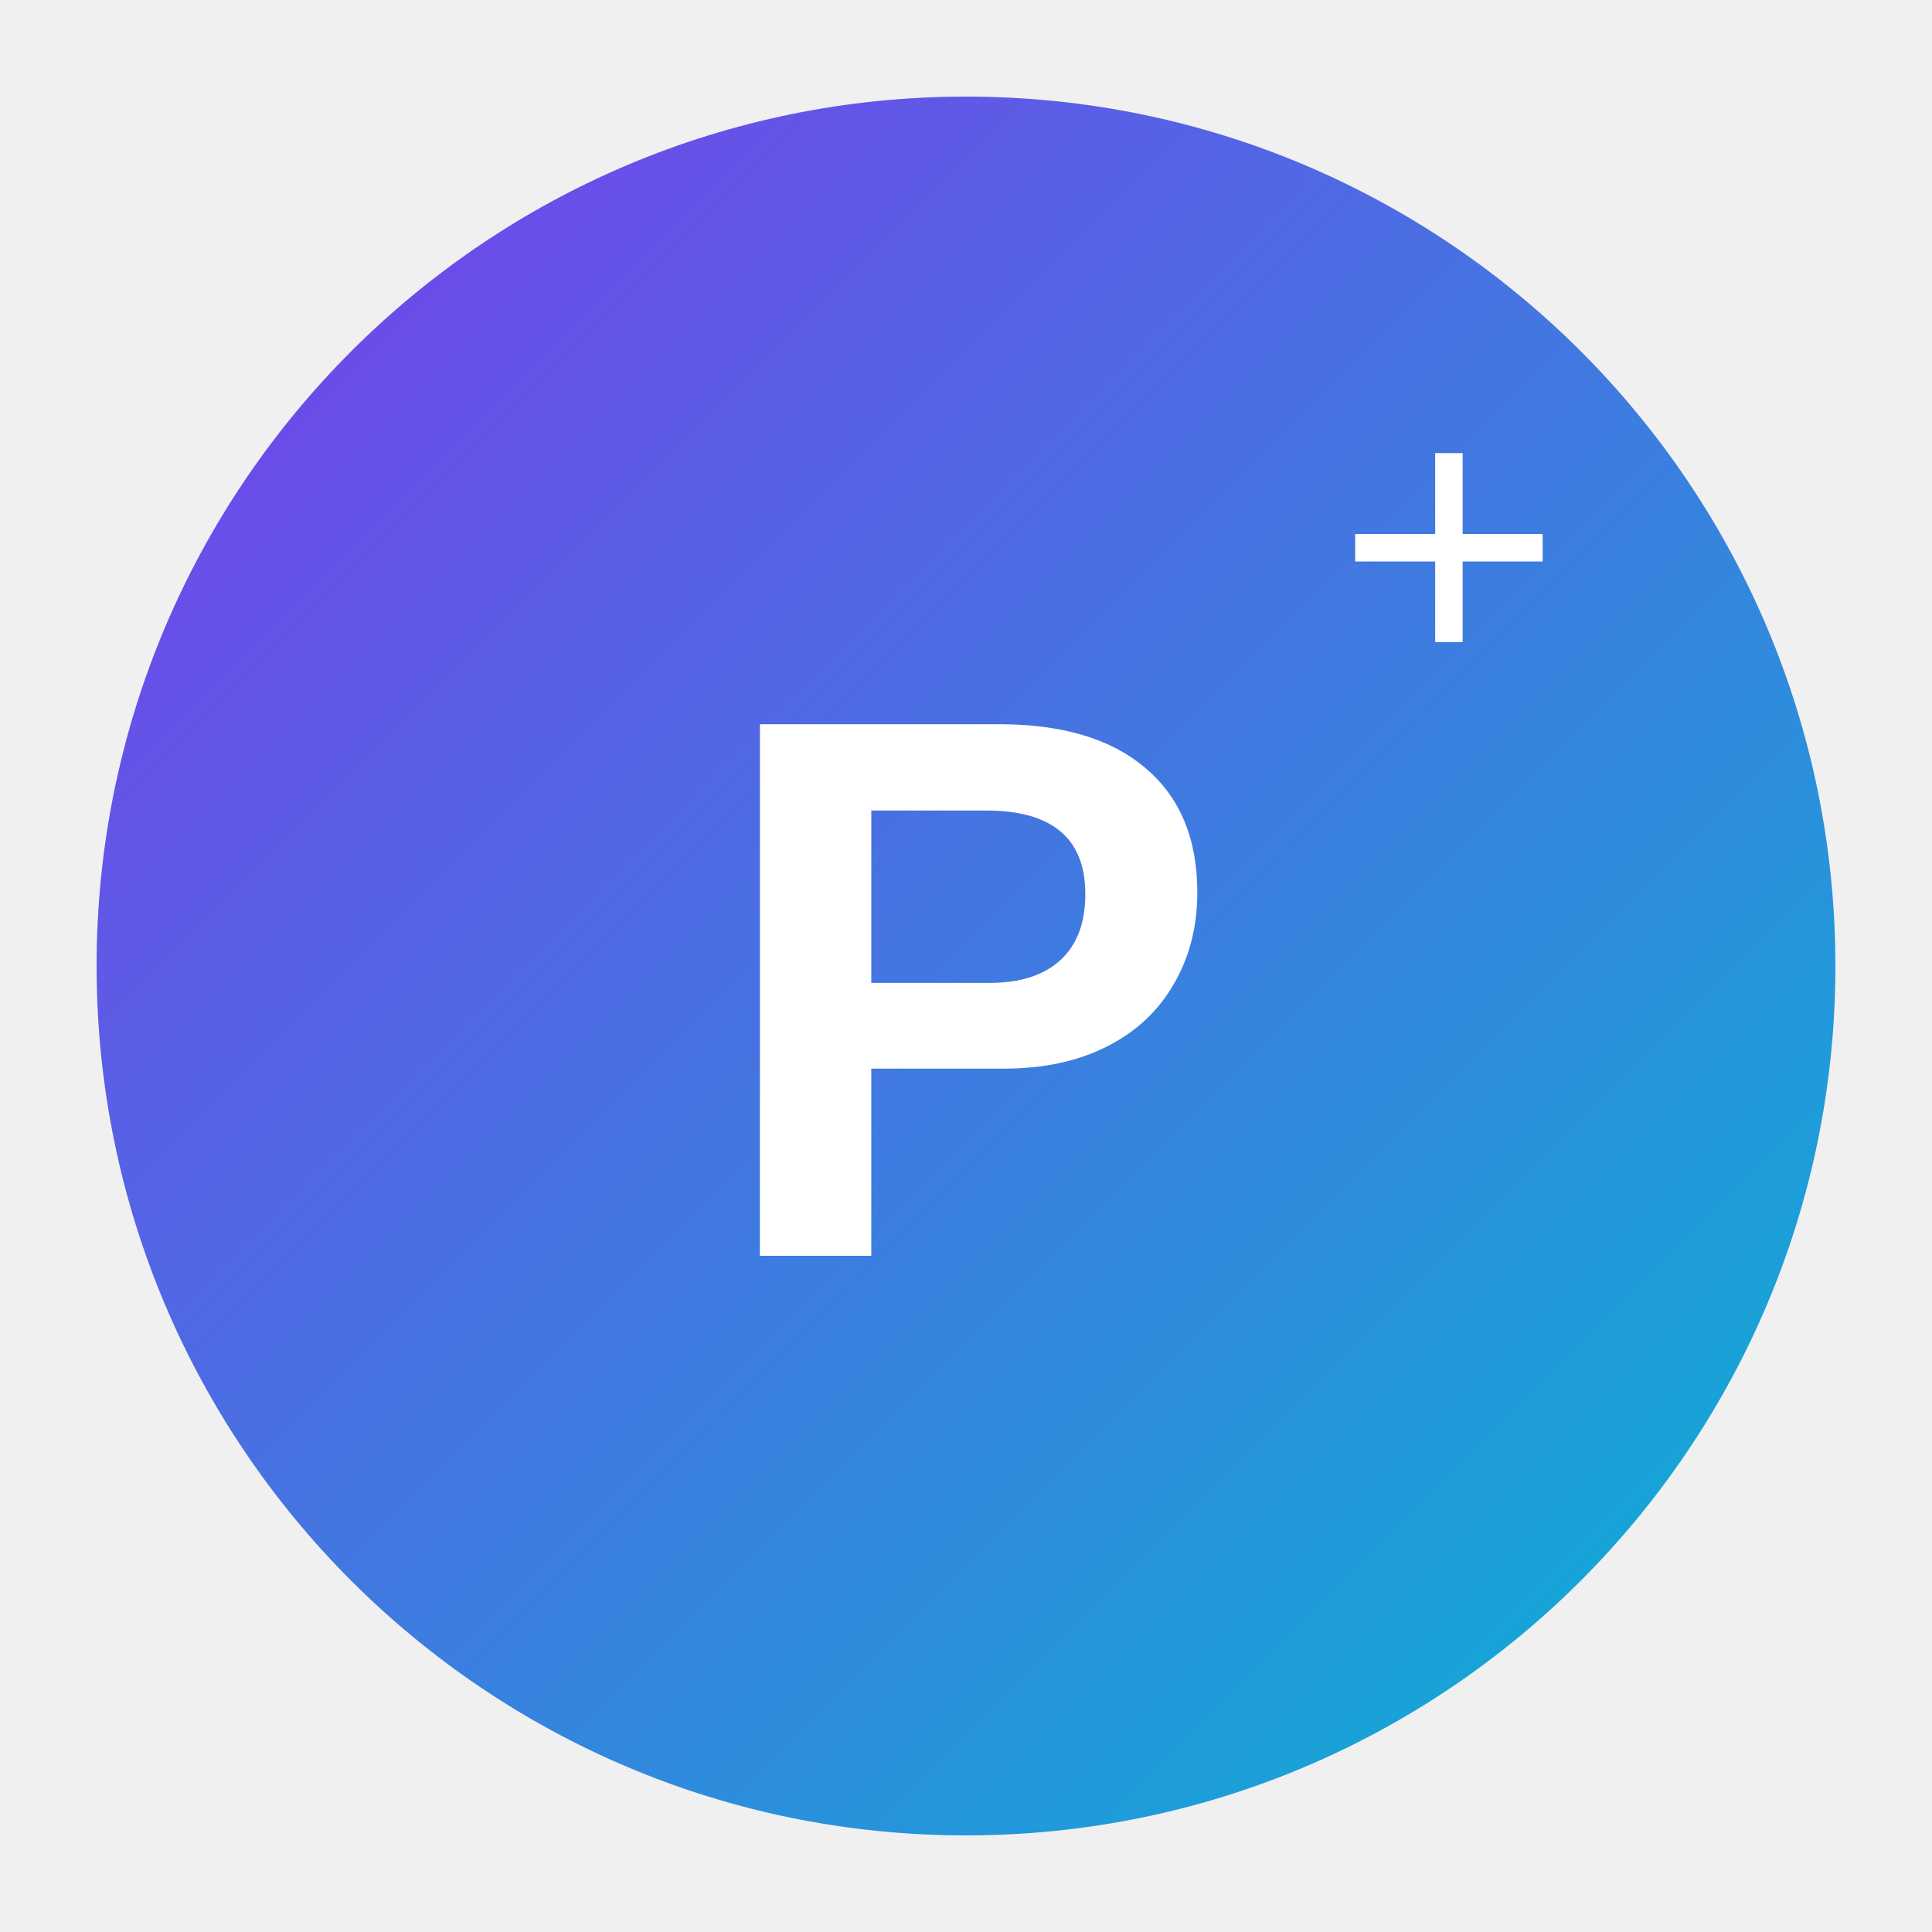
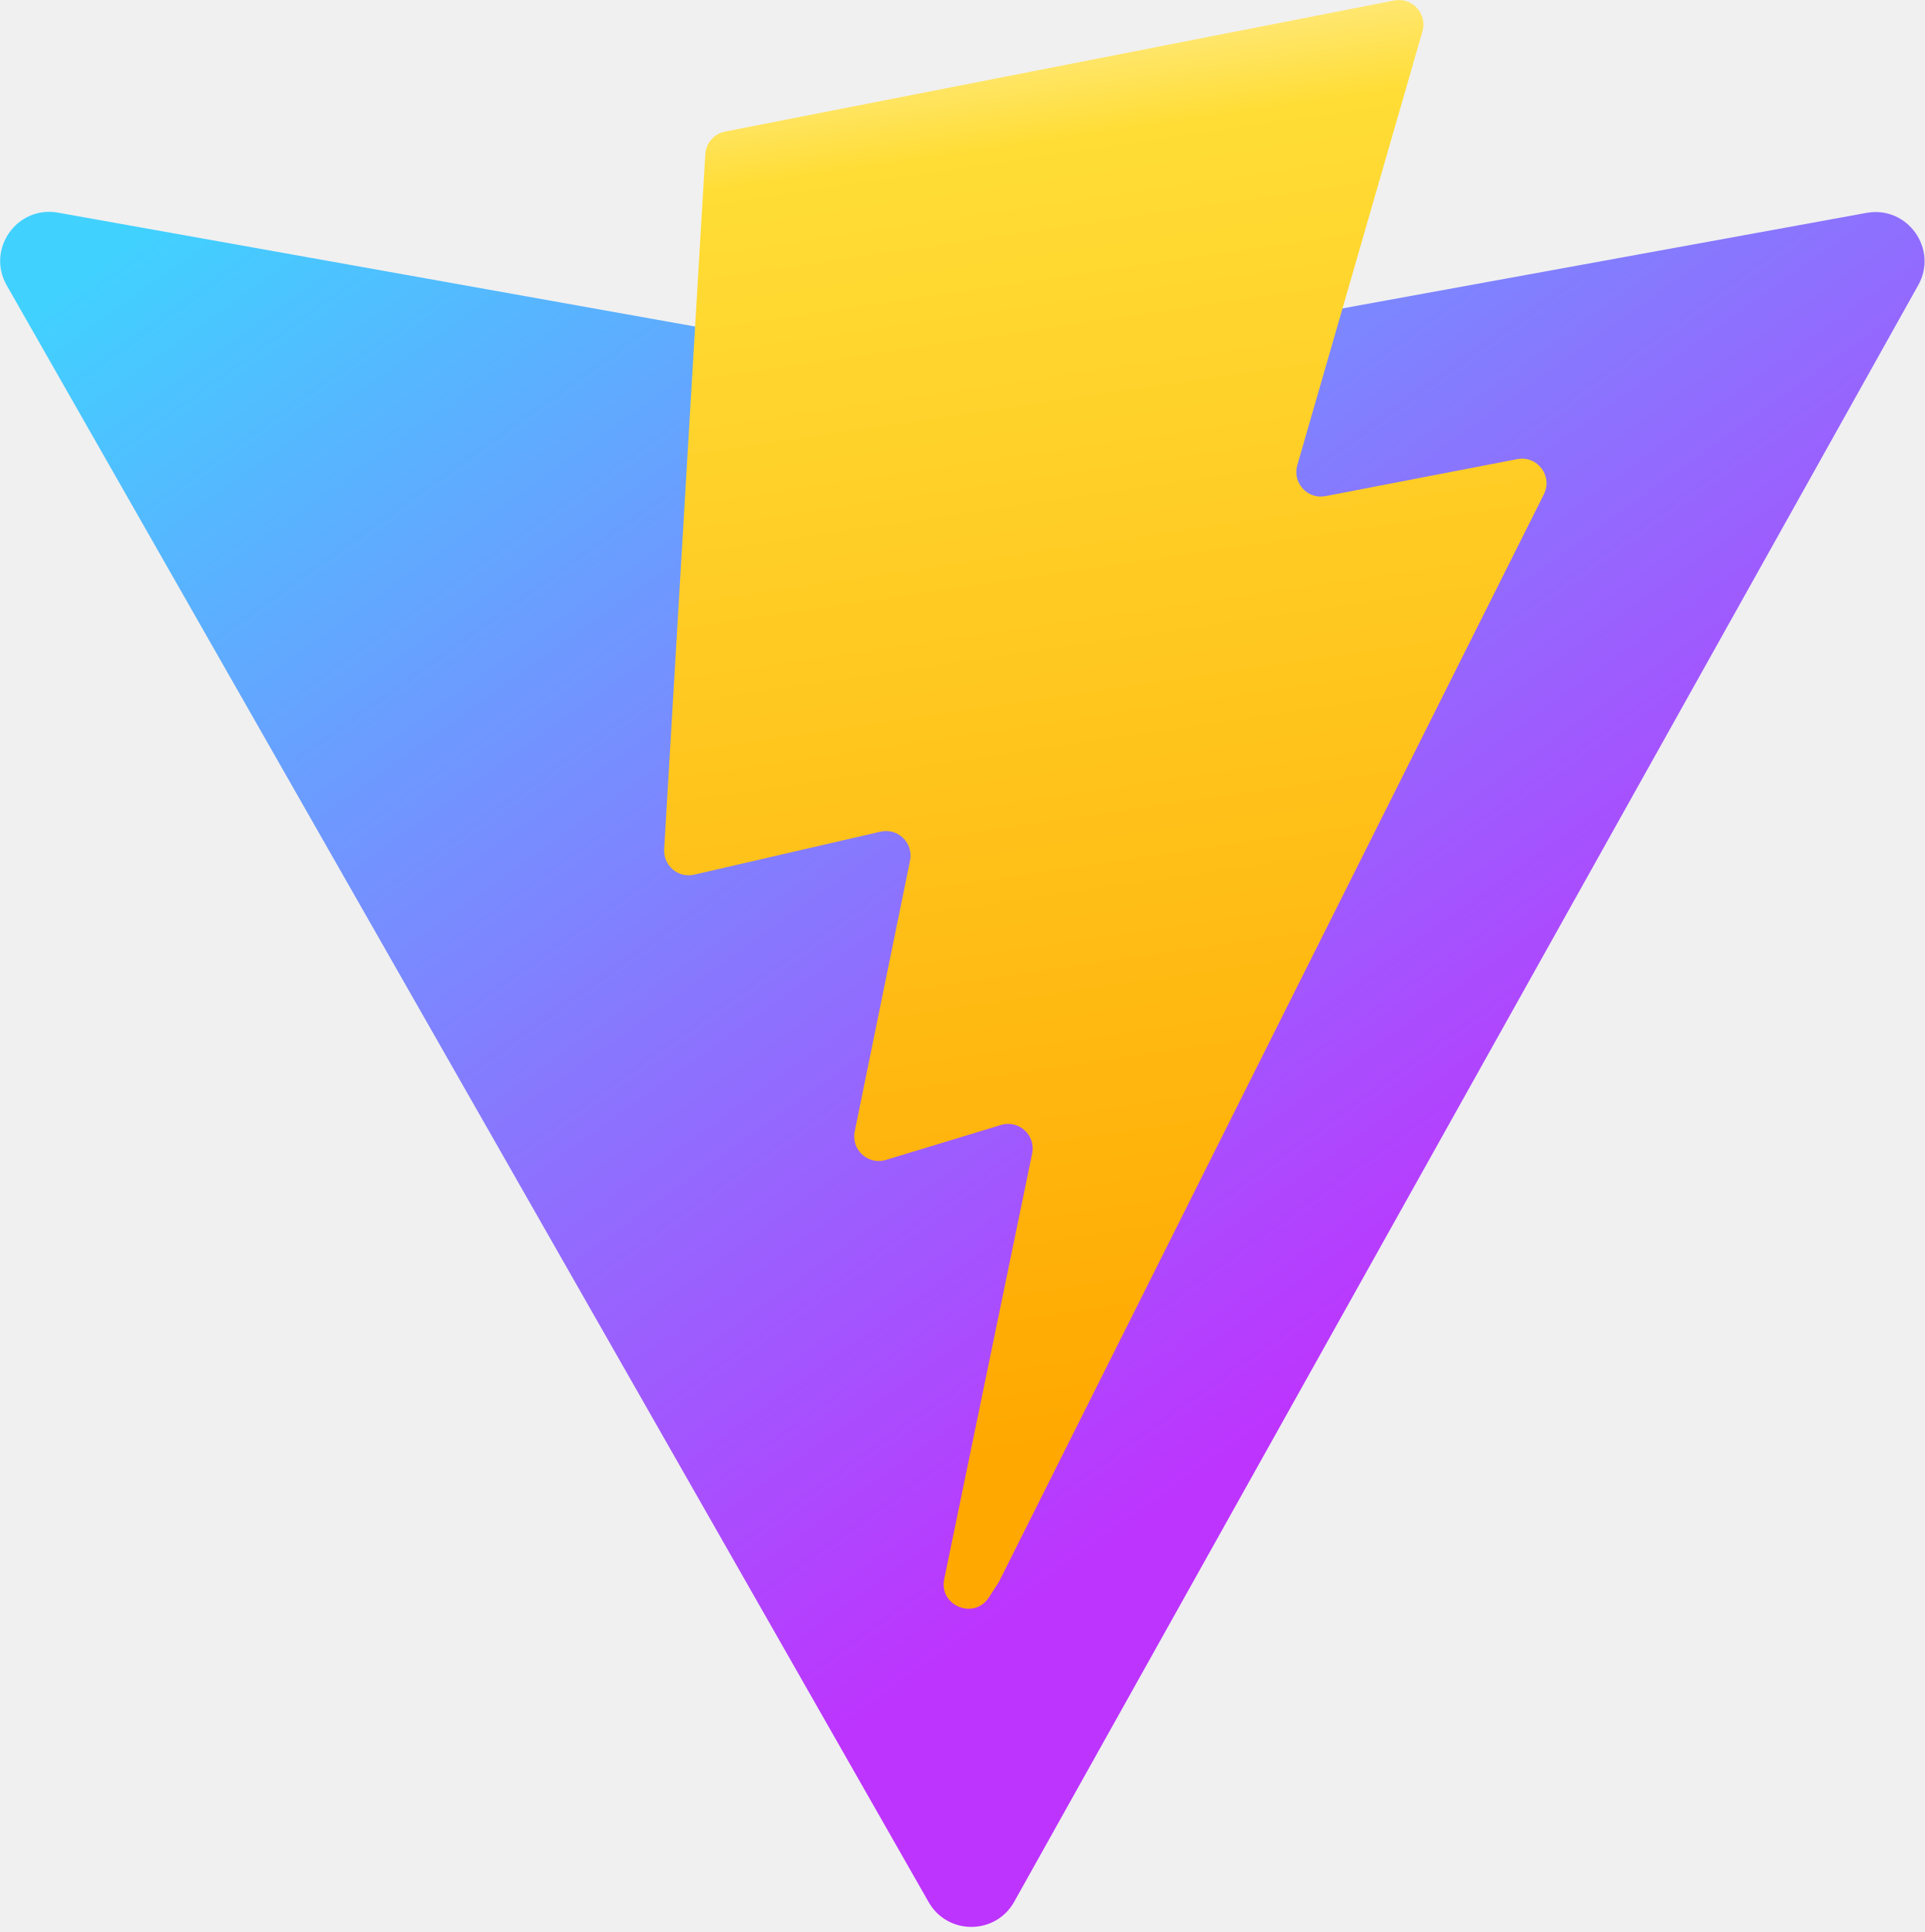
- <svg xmlns="http://www.w3.org/2000/svg" viewBox="0 0 100 100">
+ <svg xmlns="http://www.w3.org/2000/svg" aria-hidden="true" role="img" class="iconify iconify--logos" width="31.88" height="32" preserveAspectRatio="xMidYMid meet" viewBox="0 0 256 257">
  <defs>
-     <linearGradient id="grad" x1="0%" y1="0%" x2="100%" y2="100%">
-       <stop offset="0%" style="stop-color:#7c3aed;stop-opacity:1" />
-       <stop offset="100%" style="stop-color:#06b6d4;stop-opacity:1" />
+     <linearGradient id="IconifyId1813088fe1fbc01fb466" x1="-.828%" x2="57.636%" y1="7.652%" y2="78.411%">
+       <stop offset="0%" stop-color="#41D1FF" />
+       <stop offset="100%" stop-color="#BD34FE" />
+     </linearGradient>
+     <linearGradient id="IconifyId1813088fe1fbc01fb467" x1="43.376%" x2="50.316%" y1="2.242%" y2="89.03%">
+       <stop offset="0%" stop-color="#FFEA83" />
+       <stop offset="8.333%" stop-color="#FFDD35" />
+       <stop offset="100%" stop-color="#FFA800" />
    </linearGradient>
  </defs>
-   <circle cx="50" cy="50" r="45" fill="url(#grad)" />
-   <text x="50" y="65" font-family="Arial, sans-serif" font-size="40" font-weight="bold" fill="white" text-anchor="middle">P</text>
-   <text x="75" y="35" font-family="Arial, sans-serif" font-size="20" fill="white" text-anchor="middle">+</text>
+   <path fill="url(#IconifyId1813088fe1fbc01fb466)" d="M255.153 37.938L134.897 252.976c-2.483 4.44-8.862 4.466-11.382.048L.875 37.958c-2.746-4.814 1.371-10.646 6.827-9.67l120.385 21.517a6.537 6.537 0 0 0 2.322-.004l117.867-21.483c5.438-.991 9.574 4.796 6.877 9.62Z" />
+   <path fill="url(#IconifyId1813088fe1fbc01fb467)" d="M185.432.063L96.44 17.501a3.268 3.268 0 0 0-2.634 3.014l-5.474 92.456a3.268 3.268 0 0 0 3.997 3.378l24.777-5.718c2.318-.535 4.413 1.507 3.936 3.838l-7.361 36.047c-.495 2.426 1.782 4.5 4.151 3.78l15.304-4.649c2.372-.72 4.652 1.36 4.15 3.788l-11.698 56.621c-.732 3.542 3.979 5.473 5.943 2.437l1.313-2.028l72.516-144.72c1.215-2.423-.88-5.186-3.54-4.672l-25.505 4.922c-2.396.462-4.435-1.77-3.759-4.114l16.646-57.705c.677-2.35-1.37-4.583-3.769-4.113Z" />
</svg>
